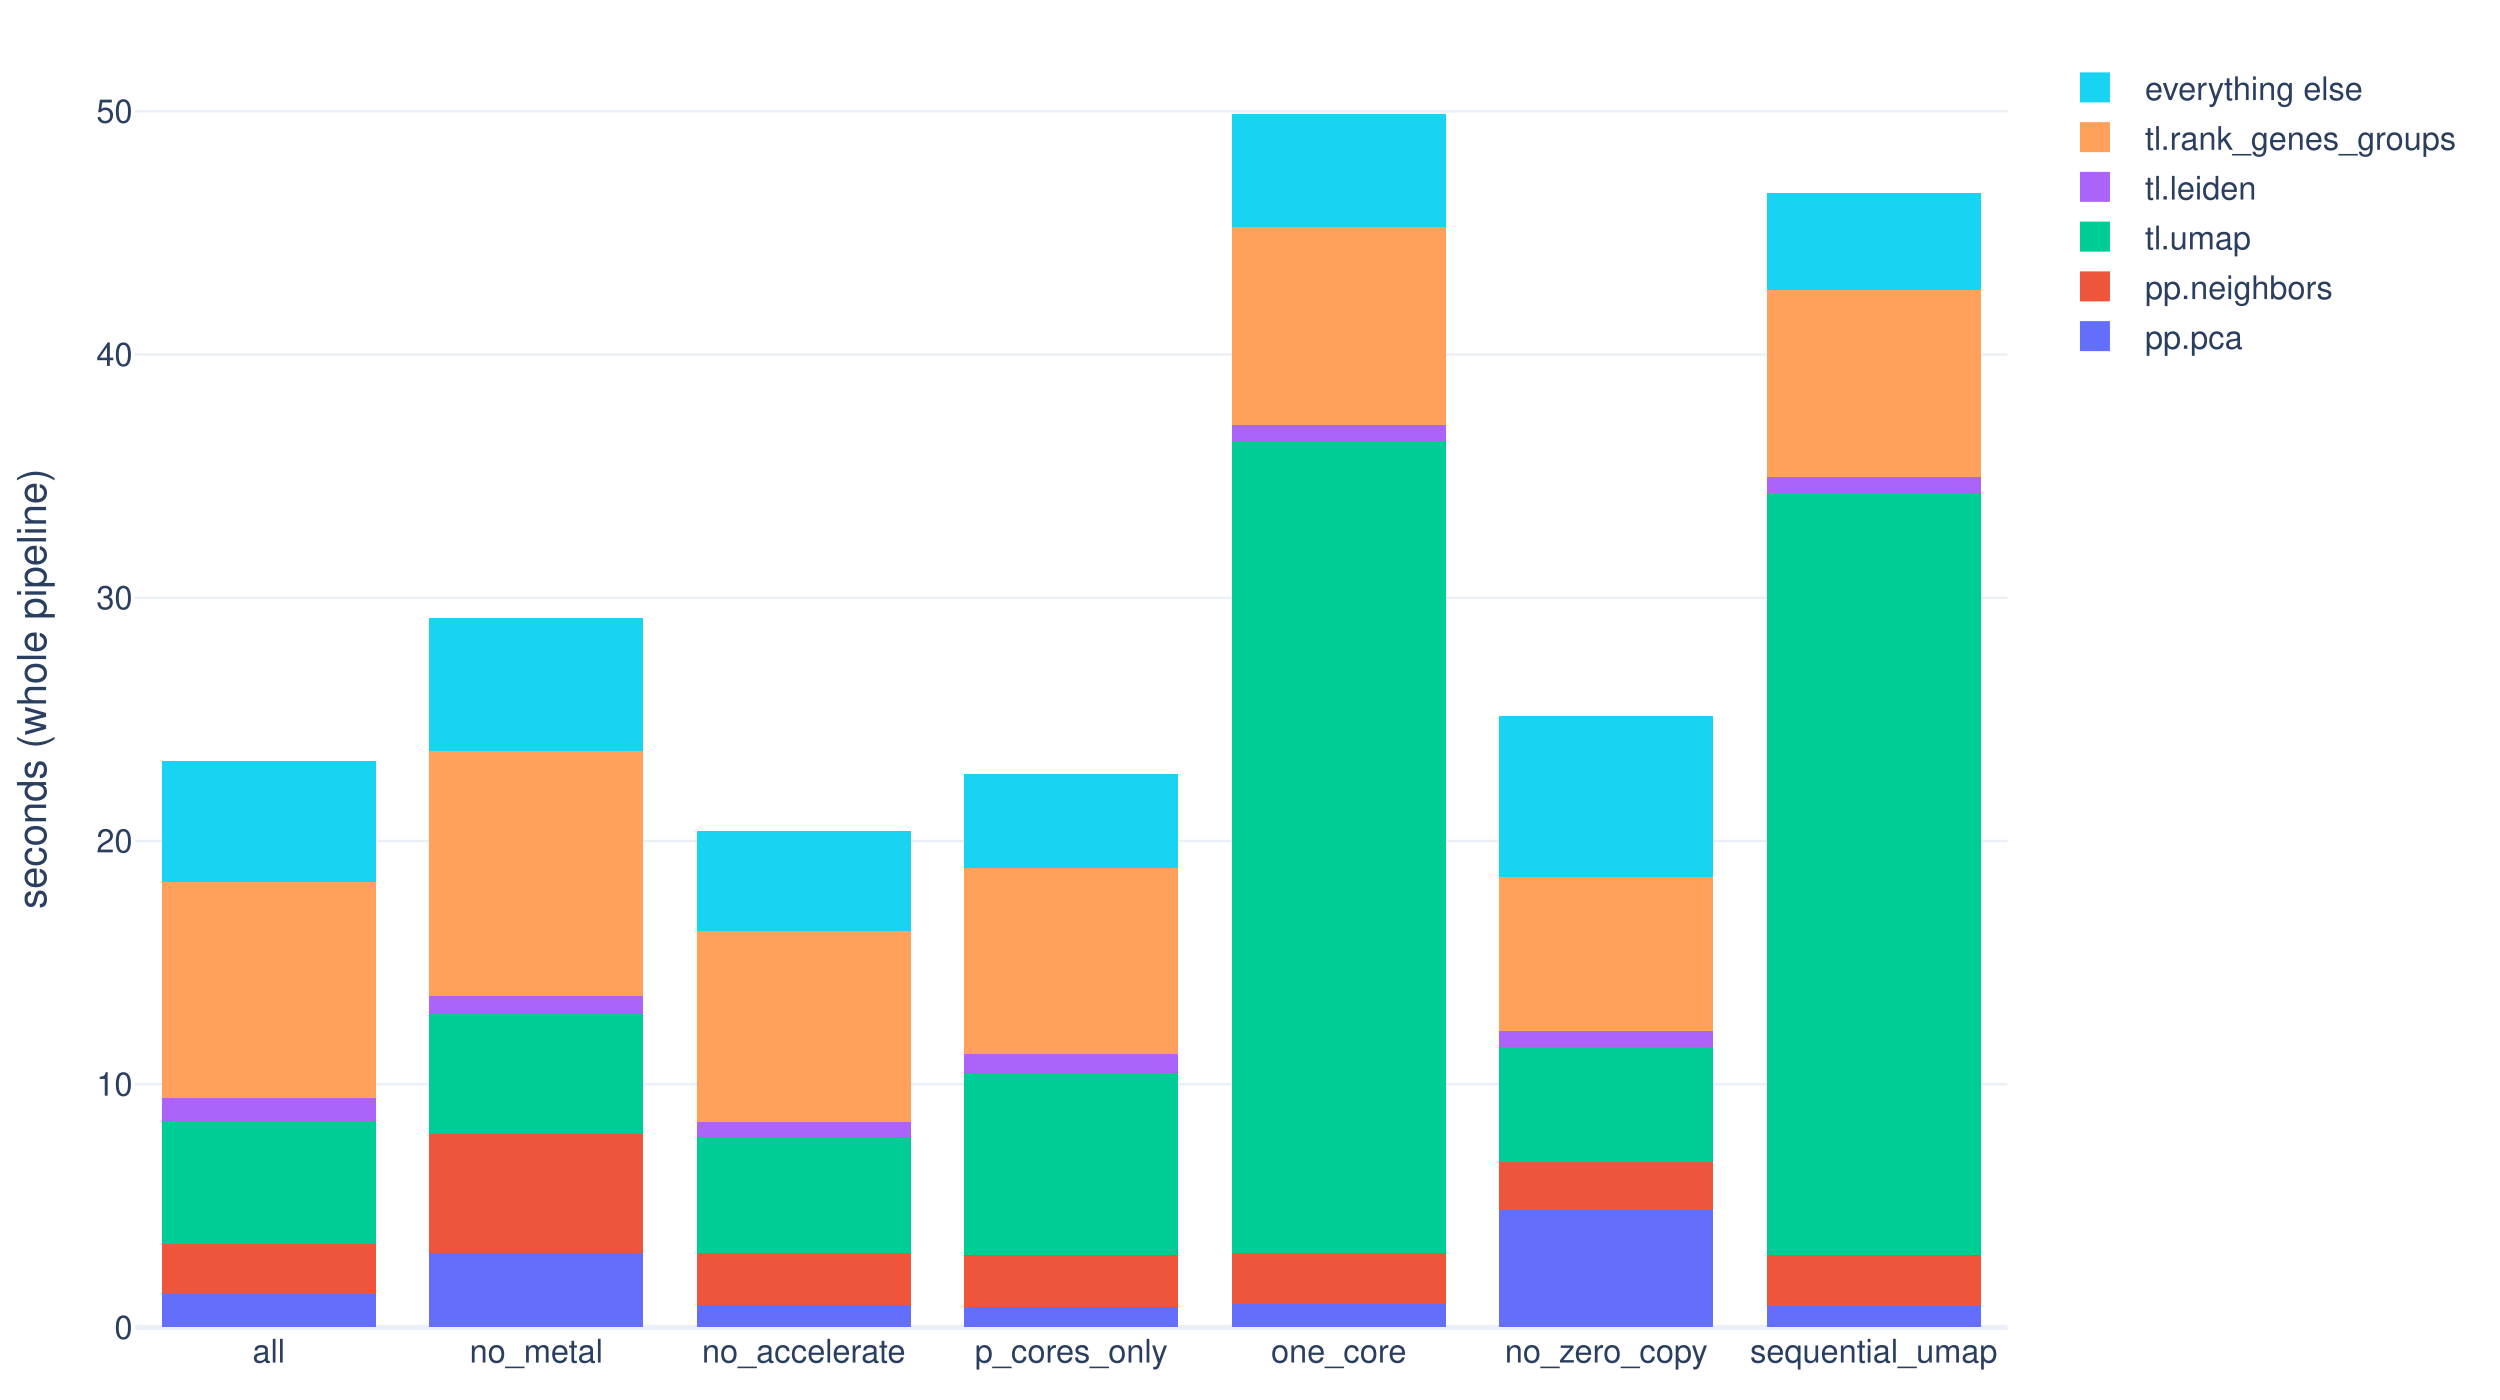
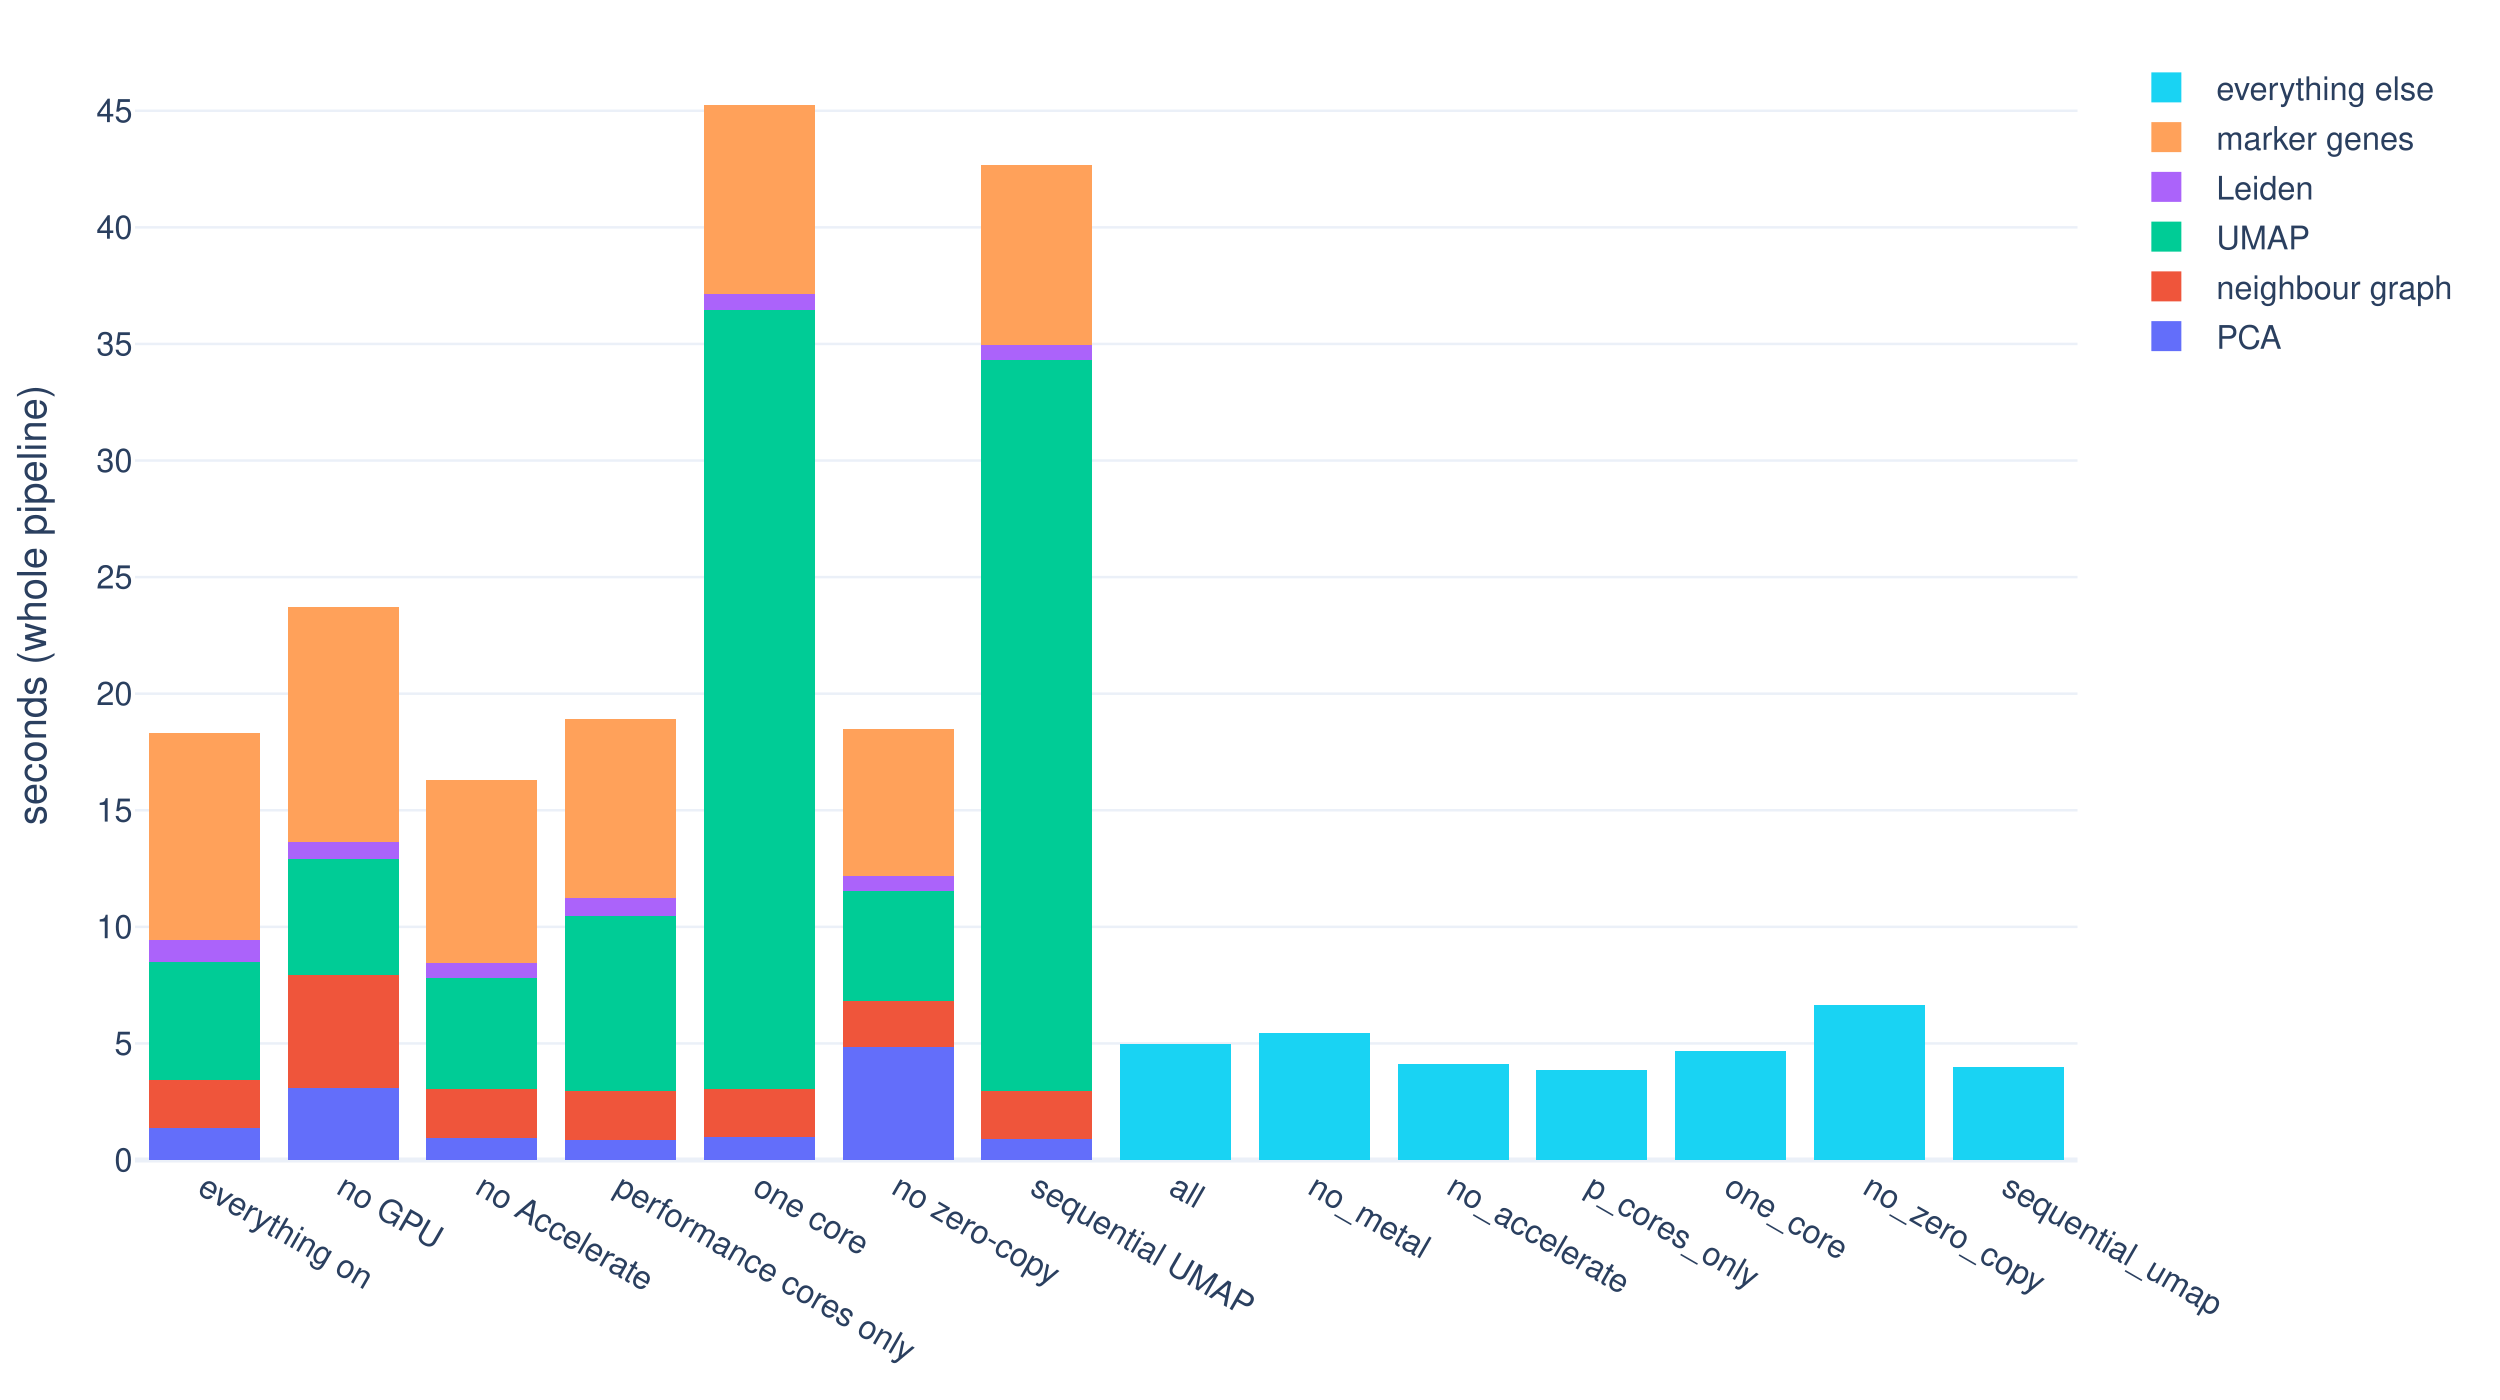
<svg xmlns="http://www.w3.org/2000/svg" class="main-svg" width="1000" height="560" style="" viewBox="0 0 1000 560">
  <rect x="0" y="0" width="1000" height="560" style="fill: rgb(255, 255, 255); fill-opacity: 1;" />
-   <defs id="defs-eb1b83">
+   <defs id="defs-af13e8">
    <g class="clips">
-       <clipPath id="clipeb1b83xyplot" class="plotclip">
-         <rect width="749" height="511" />
+       <clipPath id="clipaf13e8xyplot" class="plotclip">
+         <rect width="777" height="444" />
      </clipPath>
-       <clipPath class="axesclip" id="clipeb1b83x">
-         <rect x="54" y="0" width="749" height="560" />
+       <clipPath class="axesclip" id="clipaf13e8x">
+         <rect x="54" y="0" width="777" height="560" />
      </clipPath>
-       <clipPath class="axesclip" id="clipeb1b83y">
-         <rect x="0" y="20" width="1000" height="511" />
+       <clipPath class="axesclip" id="clipaf13e8y">
+         <rect x="0" y="20" width="1000" height="444" />
      </clipPath>
-       <clipPath class="axesclip" id="clipeb1b83xy">
-         <rect x="54" y="20" width="749" height="511" />
+       <clipPath class="axesclip" id="clipaf13e8xy">
+         <rect x="54" y="20" width="777" height="444" />
      </clipPath>
    </g>
    <g class="gradients" />
    <g class="patterns" />
  </defs>
  <g class="bglayer" />
  <g class="layer-below">
    <g class="imagelayer" />
    <g class="shapelayer" />
  </g>
  <g class="cartesianlayer">
    <g class="subplot xy">
      <g class="layer-subplot">
        <g class="shapelayer" />
        <g class="imagelayer" />
      </g>
      <g class="minor-gridlayer">
        <g class="x" />
        <g class="y" />
      </g>
      <g class="gridlayer">
        <g class="x" />
        <g class="y">
-           <path class="ygrid crisp" transform="translate(0,433.71)" d="M54,0h749" style="stroke: rgb(235, 240, 248); stroke-opacity: 1; stroke-width: 1px;" />
-           <path class="ygrid crisp" transform="translate(0,336.41)" d="M54,0h749" style="stroke: rgb(235, 240, 248); stroke-opacity: 1; stroke-width: 1px;" />
-           <path class="ygrid crisp" transform="translate(0,239.12)" d="M54,0h749" style="stroke: rgb(235, 240, 248); stroke-opacity: 1; stroke-width: 1px;" />
-           <path class="ygrid crisp" transform="translate(0,141.82)" d="M54,0h749" style="stroke: rgb(235, 240, 248); stroke-opacity: 1; stroke-width: 1px;" />
-           <path class="ygrid crisp" transform="translate(0,44.53)" d="M54,0h749" style="stroke: rgb(235, 240, 248); stroke-opacity: 1; stroke-width: 1px;" />
+           <path class="ygrid crisp" transform="translate(0,417.37)" d="M54,0h777" style="stroke: rgb(235, 240, 248); stroke-opacity: 1; stroke-width: 1px;" />
+           <path class="ygrid crisp" transform="translate(0,370.74)" d="M54,0h777" style="stroke: rgb(235, 240, 248); stroke-opacity: 1; stroke-width: 1px;" />
+           <path class="ygrid crisp" transform="translate(0,324.1)" d="M54,0h777" style="stroke: rgb(235, 240, 248); stroke-opacity: 1; stroke-width: 1px;" />
+           <path class="ygrid crisp" transform="translate(0,277.47)" d="M54,0h777" style="stroke: rgb(235, 240, 248); stroke-opacity: 1; stroke-width: 1px;" />
+           <path class="ygrid crisp" transform="translate(0,230.84)" d="M54,0h777" style="stroke: rgb(235, 240, 248); stroke-opacity: 1; stroke-width: 1px;" />
+           <path class="ygrid crisp" transform="translate(0,184.21)" d="M54,0h777" style="stroke: rgb(235, 240, 248); stroke-opacity: 1; stroke-width: 1px;" />
+           <path class="ygrid crisp" transform="translate(0,137.58)" d="M54,0h777" style="stroke: rgb(235, 240, 248); stroke-opacity: 1; stroke-width: 1px;" />
+           <path class="ygrid crisp" transform="translate(0,90.94)" d="M54,0h777" style="stroke: rgb(235, 240, 248); stroke-opacity: 1; stroke-width: 1px;" />
+           <path class="ygrid crisp" transform="translate(0,44.31)" d="M54,0h777" style="stroke: rgb(235, 240, 248); stroke-opacity: 1; stroke-width: 1px;" />
        </g>
      </g>
      <g class="zerolinelayer">
-         <path class="yzl zl crisp" transform="translate(0,531)" d="M54,0h749" style="stroke: rgb(235, 240, 248); stroke-opacity: 1; stroke-width: 2px;" />
+         <path class="yzl zl crisp" transform="translate(0,464)" d="M54,0h777" style="stroke: rgb(235, 240, 248); stroke-opacity: 1; stroke-width: 2px;" />
      </g>
      <g class="layer-between">
        <g class="shapelayer" />
        <g class="imagelayer" />
      </g>
      <path class="xlines-below" />
      <path class="ylines-below" />
      <g class="overlines-below" />
      <g class="xaxislayer-below" />
      <g class="yaxislayer-below" />
      <g class="overaxes-below" />
      <g class="overplot">
-         <g class="xy" transform="translate(54,20)" clip-path="url(#clipeb1b83xyplot)">
+         <g class="xy" transform="translate(54,20)" clip-path="url(#clipaf13e8xyplot)">
          <g class="barlayer mlayer">
            <g class="trace bars" shape-rendering="crispEdges" style="opacity: 1;">
              <g class="points">
                <g class="point">
-                   <path d="M10.7,511V497.69H96.3V511Z" style="vector-effect: none; opacity: 1; stroke-width: 0px; fill: rgb(99, 110, 250); fill-opacity: 1;" />
-                 </g>
-                 <g class="point">
-                   <path d="M117.7,511V481.07H203.3V511Z" style="vector-effect: none; opacity: 1; stroke-width: 0px; fill: rgb(99, 110, 250); fill-opacity: 1;" />
-                 </g>
-                 <g class="point">
-                   <path d="M224.7,511V502H310.3V511Z" style="vector-effect: none; opacity: 1; stroke-width: 0px; fill: rgb(99, 110, 250); fill-opacity: 1;" />
-                 </g>
-                 <g class="point">
-                   <path d="M331.7,511V502.69H417.3V511Z" style="vector-effect: none; opacity: 1; stroke-width: 0px; fill: rgb(99, 110, 250); fill-opacity: 1;" />
-                 </g>
-                 <g class="point">
-                   <path d="M438.7,511V501.41H524.3V511Z" style="vector-effect: none; opacity: 1; stroke-width: 0px; fill: rgb(99, 110, 250); fill-opacity: 1;" />
-                 </g>
-                 <g class="point">
-                   <path d="M545.7,511V463.96H631.3V511Z" style="vector-effect: none; opacity: 1; stroke-width: 0px; fill: rgb(99, 110, 250); fill-opacity: 1;" />
-                 </g>
-                 <g class="point">
-                   <path d="M652.7,511V502.3H738.3V511Z" style="vector-effect: none; opacity: 1; stroke-width: 0px; fill: rgb(99, 110, 250); fill-opacity: 1;" />
-                 </g>
-               </g>
-             </g>
-             <g class="trace bars" shape-rendering="crispEdges" style="opacity: 1;">
-               <g class="points">
-                 <g class="point">
-                   <path d="M10.7,497.69V477.45H96.3V497.69Z" style="vector-effect: none; opacity: 1; stroke-width: 0px; fill: rgb(239, 85, 59); fill-opacity: 1;" />
-                 </g>
-                 <g class="point">
-                   <path d="M117.7,481.07V433.67H203.3V481.07Z" style="vector-effect: none; opacity: 1; stroke-width: 0px; fill: rgb(239, 85, 59); fill-opacity: 1;" />
-                 </g>
-                 <g class="point">
-                   <path d="M224.7,502V481.31H310.3V502Z" style="vector-effect: none; opacity: 1; stroke-width: 0px; fill: rgb(239, 85, 59); fill-opacity: 1;" />
-                 </g>
-                 <g class="point">
-                   <path d="M331.7,502.69V482.08H417.3V502.69Z" style="vector-effect: none; opacity: 1; stroke-width: 0px; fill: rgb(239, 85, 59); fill-opacity: 1;" />
-                 </g>
-                 <g class="point">
-                   <path d="M438.7,501.41V481.27H524.3V501.41Z" style="vector-effect: none; opacity: 1; stroke-width: 0px; fill: rgb(239, 85, 59); fill-opacity: 1;" />
-                 </g>
-                 <g class="point">
-                   <path d="M545.7,463.96V444.62H631.3V463.96Z" style="vector-effect: none; opacity: 1; stroke-width: 0px; fill: rgb(239, 85, 59); fill-opacity: 1;" />
-                 </g>
-                 <g class="point">
-                   <path d="M652.7,502.3V482.03H738.3V502.3Z" style="vector-effect: none; opacity: 1; stroke-width: 0px; fill: rgb(239, 85, 59); fill-opacity: 1;" />
-                 </g>
-               </g>
-             </g>
-             <g class="trace bars" shape-rendering="crispEdges" style="opacity: 1;">
-               <g class="points">
-                 <g class="point">
-                   <path d="M10.7,477.45V428.41H96.3V477.45Z" style="vector-effect: none; opacity: 1; stroke-width: 0px; fill: rgb(0, 204, 150); fill-opacity: 1;" />
-                 </g>
-                 <g class="point">
-                   <path d="M117.7,433.67V385.55H203.3V433.67Z" style="vector-effect: none; opacity: 1; stroke-width: 0px; fill: rgb(0, 204, 150); fill-opacity: 1;" />
-                 </g>
-                 <g class="point">
-                   <path d="M224.7,481.31V434.99H310.3V481.31Z" style="vector-effect: none; opacity: 1; stroke-width: 0px; fill: rgb(0, 204, 150); fill-opacity: 1;" />
-                 </g>
-                 <g class="point">
-                   <path d="M331.7,482.08V409.19H417.3V482.08Z" style="vector-effect: none; opacity: 1; stroke-width: 0px; fill: rgb(0, 204, 150); fill-opacity: 1;" />
-                 </g>
-                 <g class="point">
-                   <path d="M438.7,481.27V156.52H524.3V481.27Z" style="vector-effect: none; opacity: 1; stroke-width: 0px; fill: rgb(0, 204, 150); fill-opacity: 1;" />
-                 </g>
-                 <g class="point">
-                   <path d="M545.7,444.62V398.63H631.3V444.62Z" style="vector-effect: none; opacity: 1; stroke-width: 0px; fill: rgb(0, 204, 150); fill-opacity: 1;" />
-                 </g>
-                 <g class="point">
-                   <path d="M652.7,482.03V177.23H738.3V482.03Z" style="vector-effect: none; opacity: 1; stroke-width: 0px; fill: rgb(0, 204, 150); fill-opacity: 1;" />
-                 </g>
-               </g>
-             </g>
-             <g class="trace bars" shape-rendering="crispEdges" style="opacity: 1;">
-               <g class="points">
-                 <g class="point">
-                   <path d="M10.7,428.41V419.29H96.3V428.41Z" style="vector-effect: none; opacity: 1; stroke-width: 0px; fill: rgb(171, 99, 250); fill-opacity: 1;" />
-                 </g>
-                 <g class="point">
-                   <path d="M117.7,385.55V378.47H203.3V385.55Z" style="vector-effect: none; opacity: 1; stroke-width: 0px; fill: rgb(171, 99, 250); fill-opacity: 1;" />
-                 </g>
-                 <g class="point">
-                   <path d="M224.7,434.99V428.85H310.3V434.99Z" style="vector-effect: none; opacity: 1; stroke-width: 0px; fill: rgb(171, 99, 250); fill-opacity: 1;" />
-                 </g>
-                 <g class="point">
-                   <path d="M331.7,409.19V401.72H417.3V409.19Z" style="vector-effect: none; opacity: 1; stroke-width: 0px; fill: rgb(171, 99, 250); fill-opacity: 1;" />
-                 </g>
-                 <g class="point">
-                   <path d="M438.7,156.52V149.82H524.3V156.52Z" style="vector-effect: none; opacity: 1; stroke-width: 0px; fill: rgb(171, 99, 250); fill-opacity: 1;" />
-                 </g>
-                 <g class="point">
-                   <path d="M545.7,398.63V392.47H631.3V398.63Z" style="vector-effect: none; opacity: 1; stroke-width: 0px; fill: rgb(171, 99, 250); fill-opacity: 1;" />
-                 </g>
-                 <g class="point">
-                   <path d="M652.7,177.23V170.88H738.3V177.23Z" style="vector-effect: none; opacity: 1; stroke-width: 0px; fill: rgb(171, 99, 250); fill-opacity: 1;" />
-                 </g>
-               </g>
-             </g>
-             <g class="trace bars" shape-rendering="crispEdges" style="opacity: 1;">
-               <g class="points">
-                 <g class="point">
-                   <path d="M10.7,419.29V332.89H96.3V419.29Z" style="vector-effect: none; opacity: 1; stroke-width: 0px; fill: rgb(255, 161, 90); fill-opacity: 1;" />
-                 </g>
-                 <g class="point">
-                   <path d="M117.7,378.47V280.28H203.3V378.47Z" style="vector-effect: none; opacity: 1; stroke-width: 0px; fill: rgb(255, 161, 90); fill-opacity: 1;" />
-                 </g>
-                 <g class="point">
-                   <path d="M224.7,428.85V352.53H310.3V428.85Z" style="vector-effect: none; opacity: 1; stroke-width: 0px; fill: rgb(255, 161, 90); fill-opacity: 1;" />
-                 </g>
-                 <g class="point">
-                   <path d="M331.7,401.72V327.16H417.3V401.72Z" style="vector-effect: none; opacity: 1; stroke-width: 0px; fill: rgb(255, 161, 90); fill-opacity: 1;" />
-                 </g>
-                 <g class="point">
-                   <path d="M438.7,149.82V70.97H524.3V149.82Z" style="vector-effect: none; opacity: 1; stroke-width: 0px; fill: rgb(255, 161, 90); fill-opacity: 1;" />
-                 </g>
-                 <g class="point">
-                   <path d="M545.7,392.47V330.99H631.3V392.47Z" style="vector-effect: none; opacity: 1; stroke-width: 0px; fill: rgb(255, 161, 90); fill-opacity: 1;" />
-                 </g>
-                 <g class="point">
-                   <path d="M652.7,170.88V95.86H738.3V170.88Z" style="vector-effect: none; opacity: 1; stroke-width: 0px; fill: rgb(255, 161, 90); fill-opacity: 1;" />
-                 </g>
-               </g>
-             </g>
-             <g class="trace bars" shape-rendering="crispEdges" style="opacity: 1;">
-               <g class="points">
-                 <g class="point">
-                   <path d="M10.7,332.89V284.6H96.3V332.89Z" style="vector-effect: none; opacity: 1; stroke-width: 0px; fill: rgb(25, 211, 243); fill-opacity: 1;" />
-                 </g>
-                 <g class="point">
-                   <path d="M117.7,280.28V227.22H203.3V280.28Z" style="vector-effect: none; opacity: 1; stroke-width: 0px; fill: rgb(25, 211, 243); fill-opacity: 1;" />
-                 </g>
-                 <g class="point">
-                   <path d="M224.7,352.53V312.37H310.3V352.53Z" style="vector-effect: none; opacity: 1; stroke-width: 0px; fill: rgb(25, 211, 243); fill-opacity: 1;" />
-                 </g>
-                 <g class="point">
-                   <path d="M331.7,327.16V289.62H417.3V327.16Z" style="vector-effect: none; opacity: 1; stroke-width: 0px; fill: rgb(25, 211, 243); fill-opacity: 1;" />
-                 </g>
-                 <g class="point">
-                   <path d="M438.7,70.97V25.55H524.3V70.97Z" style="vector-effect: none; opacity: 1; stroke-width: 0px; fill: rgb(25, 211, 243); fill-opacity: 1;" />
-                 </g>
-                 <g class="point">
-                   <path d="M545.7,330.99V266.47H631.3V330.99Z" style="vector-effect: none; opacity: 1; stroke-width: 0px; fill: rgb(25, 211, 243); fill-opacity: 1;" />
-                 </g>
-                 <g class="point">
-                   <path d="M652.7,95.86V57.22H738.3V95.86Z" style="vector-effect: none; opacity: 1; stroke-width: 0px; fill: rgb(25, 211, 243); fill-opacity: 1;" />
+                   <path d="M5.55,444V431.24H49.95V444Z" style="vector-effect: none; opacity: 1; stroke-width: 0px; fill: rgb(99, 110, 250); fill-opacity: 1;" />
+                 </g>
+                 <g class="point">
+                   <path d="M61.05,444V415.31H105.45V444Z" style="vector-effect: none; opacity: 1; stroke-width: 0px; fill: rgb(99, 110, 250); fill-opacity: 1;" />
+                 </g>
+                 <g class="point">
+                   <path d="M116.55,444V435.38H160.95V444Z" style="vector-effect: none; opacity: 1; stroke-width: 0px; fill: rgb(99, 110, 250); fill-opacity: 1;" />
+                 </g>
+                 <g class="point">
+                   <path d="M172.05,444V436.03H216.45V444Z" style="vector-effect: none; opacity: 1; stroke-width: 0px; fill: rgb(99, 110, 250); fill-opacity: 1;" />
+                 </g>
+                 <g class="point">
+                   <path d="M227.55,444V434.81H271.95V444Z" style="vector-effect: none; opacity: 1; stroke-width: 0px; fill: rgb(99, 110, 250); fill-opacity: 1;" />
+                 </g>
+                 <g class="point">
+                   <path d="M283.05,444V398.91H327.45V444Z" style="vector-effect: none; opacity: 1; stroke-width: 0px; fill: rgb(99, 110, 250); fill-opacity: 1;" />
+                 </g>
+                 <g class="point">
+                   <path d="M338.55,444V435.66H382.95V444Z" style="vector-effect: none; opacity: 1; stroke-width: 0px; fill: rgb(99, 110, 250); fill-opacity: 1;" />
+                 </g>
+               </g>
+             </g>
+             <g class="trace bars" shape-rendering="crispEdges" style="opacity: 1;">
+               <g class="points">
+                 <g class="point">
+                   <path d="M5.55,431.24V411.84H49.95V431.24Z" style="vector-effect: none; opacity: 1; stroke-width: 0px; fill: rgb(239, 85, 59); fill-opacity: 1;" />
+                 </g>
+                 <g class="point">
+                   <path d="M61.05,415.31V369.88H105.45V415.31Z" style="vector-effect: none; opacity: 1; stroke-width: 0px; fill: rgb(239, 85, 59); fill-opacity: 1;" />
+                 </g>
+                 <g class="point">
+                   <path d="M116.55,435.38V415.54H160.95V435.38Z" style="vector-effect: none; opacity: 1; stroke-width: 0px; fill: rgb(239, 85, 59); fill-opacity: 1;" />
+                 </g>
+                 <g class="point">
+                   <path d="M172.05,436.03V416.28H216.45V436.03Z" style="vector-effect: none; opacity: 1; stroke-width: 0px; fill: rgb(239, 85, 59); fill-opacity: 1;" />
+                 </g>
+                 <g class="point">
+                   <path d="M227.55,434.81V415.5H271.95V434.81Z" style="vector-effect: none; opacity: 1; stroke-width: 0px; fill: rgb(239, 85, 59); fill-opacity: 1;" />
+                 </g>
+                 <g class="point">
+                   <path d="M283.05,398.91V380.37H327.45V398.91Z" style="vector-effect: none; opacity: 1; stroke-width: 0px; fill: rgb(239, 85, 59); fill-opacity: 1;" />
+                 </g>
+                 <g class="point">
+                   <path d="M338.55,435.66V416.23H382.95V435.66Z" style="vector-effect: none; opacity: 1; stroke-width: 0px; fill: rgb(239, 85, 59); fill-opacity: 1;" />
+                 </g>
+               </g>
+             </g>
+             <g class="trace bars" shape-rendering="crispEdges" style="opacity: 1;">
+               <g class="points">
+                 <g class="point">
+                   <path d="M5.55,411.84V364.84H49.95V411.84Z" style="vector-effect: none; opacity: 1; stroke-width: 0px; fill: rgb(0, 204, 150); fill-opacity: 1;" />
+                 </g>
+                 <g class="point">
+                   <path d="M61.05,369.88V323.75H105.45V369.88Z" style="vector-effect: none; opacity: 1; stroke-width: 0px; fill: rgb(0, 204, 150); fill-opacity: 1;" />
+                 </g>
+                 <g class="point">
+                   <path d="M116.55,415.54V371.13H160.95V415.54Z" style="vector-effect: none; opacity: 1; stroke-width: 0px; fill: rgb(0, 204, 150); fill-opacity: 1;" />
+                 </g>
+                 <g class="point">
+                   <path d="M172.05,416.28V346.4H216.45V416.28Z" style="vector-effect: none; opacity: 1; stroke-width: 0px; fill: rgb(0, 204, 150); fill-opacity: 1;" />
+                 </g>
+                 <g class="point">
+                   <path d="M227.55,415.5V104.2H271.95V415.5Z" style="vector-effect: none; opacity: 1; stroke-width: 0px; fill: rgb(0, 204, 150); fill-opacity: 1;" />
+                 </g>
+                 <g class="point">
+                   <path d="M283.05,380.37V336.28H327.45V380.37Z" style="vector-effect: none; opacity: 1; stroke-width: 0px; fill: rgb(0, 204, 150); fill-opacity: 1;" />
+                 </g>
+                 <g class="point">
+                   <path d="M338.55,416.23V124.06H382.95V416.23Z" style="vector-effect: none; opacity: 1; stroke-width: 0px; fill: rgb(0, 204, 150); fill-opacity: 1;" />
+                 </g>
+               </g>
+             </g>
+             <g class="trace bars" shape-rendering="crispEdges" style="opacity: 1;">
+               <g class="points">
+                 <g class="point">
+                   <path d="M5.55,364.84V356.09H49.95V364.84Z" style="vector-effect: none; opacity: 1; stroke-width: 0px; fill: rgb(171, 99, 250); fill-opacity: 1;" />
+                 </g>
+                 <g class="point">
+                   <path d="M61.05,323.75V316.96H105.45V323.75Z" style="vector-effect: none; opacity: 1; stroke-width: 0px; fill: rgb(171, 99, 250); fill-opacity: 1;" />
+                 </g>
+                 <g class="point">
+                   <path d="M116.55,371.13V365.26H160.95V371.13Z" style="vector-effect: none; opacity: 1; stroke-width: 0px; fill: rgb(171, 99, 250); fill-opacity: 1;" />
+                 </g>
+                 <g class="point">
+                   <path d="M172.05,346.4V339.25H216.45V346.4Z" style="vector-effect: none; opacity: 1; stroke-width: 0px; fill: rgb(171, 99, 250); fill-opacity: 1;" />
+                 </g>
+                 <g class="point">
+                   <path d="M227.55,104.2V97.78H271.95V104.2Z" style="vector-effect: none; opacity: 1; stroke-width: 0px; fill: rgb(171, 99, 250); fill-opacity: 1;" />
+                 </g>
+                 <g class="point">
+                   <path d="M283.05,336.28V330.38H327.45V336.28Z" style="vector-effect: none; opacity: 1; stroke-width: 0px; fill: rgb(171, 99, 250); fill-opacity: 1;" />
+                 </g>
+                 <g class="point">
+                   <path d="M338.55,124.06V117.97H382.95V124.06Z" style="vector-effect: none; opacity: 1; stroke-width: 0px; fill: rgb(171, 99, 250); fill-opacity: 1;" />
+                 </g>
+               </g>
+             </g>
+             <g class="trace bars" shape-rendering="crispEdges" style="opacity: 1;">
+               <g class="points">
+                 <g class="point">
+                   <path d="M5.55,356.09V273.27H49.95V356.09Z" style="vector-effect: none; opacity: 1; stroke-width: 0px; fill: rgb(255, 161, 90); fill-opacity: 1;" />
+                 </g>
+                 <g class="point">
+                   <path d="M61.05,316.96V222.83H105.45V316.96Z" style="vector-effect: none; opacity: 1; stroke-width: 0px; fill: rgb(255, 161, 90); fill-opacity: 1;" />
+                 </g>
+                 <g class="point">
+                   <path d="M116.55,365.26V292.1H160.95V365.26Z" style="vector-effect: none; opacity: 1; stroke-width: 0px; fill: rgb(255, 161, 90); fill-opacity: 1;" />
+                 </g>
+                 <g class="point">
+                   <path d="M172.05,339.25V267.77H216.45V339.25Z" style="vector-effect: none; opacity: 1; stroke-width: 0px; fill: rgb(255, 161, 90); fill-opacity: 1;" />
+                 </g>
+                 <g class="point">
+                   <path d="M227.55,97.78V22.2H271.95V97.78Z" style="vector-effect: none; opacity: 1; stroke-width: 0px; fill: rgb(255, 161, 90); fill-opacity: 1;" />
+                 </g>
+                 <g class="point">
+                   <path d="M283.05,330.38V271.45H327.45V330.38Z" style="vector-effect: none; opacity: 1; stroke-width: 0px; fill: rgb(255, 161, 90); fill-opacity: 1;" />
+                 </g>
+                 <g class="point">
+                   <path d="M338.55,117.97V46.06H382.95V117.97Z" style="vector-effect: none; opacity: 1; stroke-width: 0px; fill: rgb(255, 161, 90); fill-opacity: 1;" />
+                 </g>
+               </g>
+             </g>
+             <g class="trace bars" shape-rendering="crispEdges" style="opacity: 1;">
+               <g class="points">
+                 <g class="point">
+                   <path d="M394.05,444V397.7H438.45V444Z" style="vector-effect: none; opacity: 1; stroke-width: 0px; fill: rgb(25, 211, 243); fill-opacity: 1;" />
+                 </g>
+                 <g class="point">
+                   <path d="M449.55,444V393.14H493.95V444Z" style="vector-effect: none; opacity: 1; stroke-width: 0px; fill: rgb(25, 211, 243); fill-opacity: 1;" />
+                 </g>
+                 <g class="point">
+                   <path d="M505.05,444V405.5H549.45V444Z" style="vector-effect: none; opacity: 1; stroke-width: 0px; fill: rgb(25, 211, 243); fill-opacity: 1;" />
+                 </g>
+                 <g class="point">
+                   <path d="M560.55,444V408.01H604.95V444Z" style="vector-effect: none; opacity: 1; stroke-width: 0px; fill: rgb(25, 211, 243); fill-opacity: 1;" />
+                 </g>
+                 <g class="point">
+                   <path d="M616.05,444V400.46H660.45V444Z" style="vector-effect: none; opacity: 1; stroke-width: 0px; fill: rgb(25, 211, 243); fill-opacity: 1;" />
+                 </g>
+                 <g class="point">
+                   <path d="M671.55,444V382.15H715.95V444Z" style="vector-effect: none; opacity: 1; stroke-width: 0px; fill: rgb(25, 211, 243); fill-opacity: 1;" />
+                 </g>
+                 <g class="point">
+                   <path d="M727.05,444V406.96H771.45V444Z" style="vector-effect: none; opacity: 1; stroke-width: 0px; fill: rgb(25, 211, 243); fill-opacity: 1;" />
                </g>
              </g>
            </g>
          </g>
        </g>
      </g>
      <g class="zerolinelayer-above" />
      <path class="xlines-above crisp" d="M0,0" style="fill: none;" />
      <path class="ylines-above crisp" d="M0,0" style="fill: none;" />
      <g class="overlines-above" />
      <g class="xaxislayer-above">
        <g class="xtick">
-           <text text-anchor="middle" x="0" y="545" transform="translate(107.5,0)" style="font-family: 'Helvetica Neue', Helvetica, Arial, sans-serif; font-size: 13px; fill: rgb(42, 63, 95); fill-opacity: 1; white-space: pre;">all</text>
-         </g>
-         <g class="xtick">
-           <text text-anchor="middle" x="0" y="545" transform="translate(214.5,0)" style="font-family: 'Helvetica Neue', Helvetica, Arial, sans-serif; font-size: 13px; fill: rgb(42, 63, 95); fill-opacity: 1; white-space: pre;">no_metal</text>
-         </g>
-         <g class="xtick">
-           <text text-anchor="middle" x="0" y="545" transform="translate(321.5,0)" style="font-family: 'Helvetica Neue', Helvetica, Arial, sans-serif; font-size: 13px; fill: rgb(42, 63, 95); fill-opacity: 1; white-space: pre;">no_accelerate</text>
-         </g>
-         <g class="xtick">
-           <text text-anchor="middle" x="0" y="545" transform="translate(428.5,0)" style="font-family: 'Helvetica Neue', Helvetica, Arial, sans-serif; font-size: 13px; fill: rgb(42, 63, 95); fill-opacity: 1; white-space: pre;">p_cores_only</text>
-         </g>
-         <g class="xtick">
-           <text text-anchor="middle" x="0" y="545" transform="translate(535.5,0)" style="font-family: 'Helvetica Neue', Helvetica, Arial, sans-serif; font-size: 13px; fill: rgb(42, 63, 95); fill-opacity: 1; white-space: pre;">one_core</text>
-         </g>
-         <g class="xtick">
-           <text text-anchor="middle" x="0" y="545" transform="translate(642.5,0)" style="font-family: 'Helvetica Neue', Helvetica, Arial, sans-serif; font-size: 13px; fill: rgb(42, 63, 95); fill-opacity: 1; white-space: pre;">no_zero_copy</text>
-         </g>
-         <g class="xtick">
-           <text text-anchor="middle" x="0" y="545" transform="translate(749.5,0)" style="font-family: 'Helvetica Neue', Helvetica, Arial, sans-serif; font-size: 13px; fill: rgb(42, 63, 95); fill-opacity: 1; white-space: pre;">sequential_umap</text>
+           <text text-anchor="start" x="0" y="478" transform="translate(81.75,0) rotate(30,0,471.5)" style="font-family: 'Helvetica Neue', Helvetica, Arial, sans-serif; font-size: 13px; fill: rgb(42, 63, 95); fill-opacity: 1; white-space: pre;">everything on</text>
+         </g>
+         <g class="xtick">
+           <text text-anchor="start" x="0" y="478" transform="translate(137.25,0) rotate(30,0,471.5)" style="font-family: 'Helvetica Neue', Helvetica, Arial, sans-serif; font-size: 13px; fill: rgb(42, 63, 95); fill-opacity: 1; white-space: pre;">no GPU</text>
+         </g>
+         <g class="xtick">
+           <text text-anchor="start" x="0" y="478" transform="translate(192.75,0) rotate(30,0,471.5)" style="font-family: 'Helvetica Neue', Helvetica, Arial, sans-serif; font-size: 13px; fill: rgb(42, 63, 95); fill-opacity: 1; white-space: pre;">no Accelerate</text>
+         </g>
+         <g class="xtick">
+           <text text-anchor="start" x="0" y="478" transform="translate(248.25,0) rotate(30,0,471.5)" style="font-family: 'Helvetica Neue', Helvetica, Arial, sans-serif; font-size: 13px; fill: rgb(42, 63, 95); fill-opacity: 1; white-space: pre;">performance cores only</text>
+         </g>
+         <g class="xtick">
+           <text text-anchor="start" x="0" y="478" transform="translate(303.75,0) rotate(30,0,471.5)" style="font-family: 'Helvetica Neue', Helvetica, Arial, sans-serif; font-size: 13px; fill: rgb(42, 63, 95); fill-opacity: 1; white-space: pre;">one core</text>
+         </g>
+         <g class="xtick">
+           <text text-anchor="start" x="0" y="478" transform="translate(359.25,0) rotate(30,0,471.5)" style="font-family: 'Helvetica Neue', Helvetica, Arial, sans-serif; font-size: 13px; fill: rgb(42, 63, 95); fill-opacity: 1; white-space: pre;">no zero-copy</text>
+         </g>
+         <g class="xtick">
+           <text text-anchor="start" x="0" y="478" transform="translate(414.75,0) rotate(30,0,471.5)" style="font-family: 'Helvetica Neue', Helvetica, Arial, sans-serif; font-size: 13px; fill: rgb(42, 63, 95); fill-opacity: 1; white-space: pre;">sequential UMAP</text>
+         </g>
+         <g class="xtick">
+           <text text-anchor="start" x="0" y="478" transform="translate(470.25,0) rotate(30,0,471.5)" style="font-family: 'Helvetica Neue', Helvetica, Arial, sans-serif; font-size: 13px; fill: rgb(42, 63, 95); fill-opacity: 1; white-space: pre;">all</text>
+         </g>
+         <g class="xtick">
+           <text text-anchor="start" x="0" y="478" transform="translate(525.75,0) rotate(30,0,471.5)" style="font-family: 'Helvetica Neue', Helvetica, Arial, sans-serif; font-size: 13px; fill: rgb(42, 63, 95); fill-opacity: 1; white-space: pre;">no_metal</text>
+         </g>
+         <g class="xtick">
+           <text text-anchor="start" x="0" y="478" transform="translate(581.25,0) rotate(30,0,471.5)" style="font-family: 'Helvetica Neue', Helvetica, Arial, sans-serif; font-size: 13px; fill: rgb(42, 63, 95); fill-opacity: 1; white-space: pre;">no_accelerate</text>
+         </g>
+         <g class="xtick">
+           <text text-anchor="start" x="0" y="478" transform="translate(636.75,0) rotate(30,0,471.5)" style="font-family: 'Helvetica Neue', Helvetica, Arial, sans-serif; font-size: 13px; fill: rgb(42, 63, 95); fill-opacity: 1; white-space: pre;">p_cores_only</text>
+         </g>
+         <g class="xtick">
+           <text text-anchor="start" x="0" y="478" transform="translate(692.25,0) rotate(30,0,471.5)" style="font-family: 'Helvetica Neue', Helvetica, Arial, sans-serif; font-size: 13px; fill: rgb(42, 63, 95); fill-opacity: 1; white-space: pre;">one_core</text>
+         </g>
+         <g class="xtick">
+           <text text-anchor="start" x="0" y="478" transform="translate(747.75,0) rotate(30,0,471.5)" style="font-family: 'Helvetica Neue', Helvetica, Arial, sans-serif; font-size: 13px; fill: rgb(42, 63, 95); fill-opacity: 1; white-space: pre;">no_zero_copy</text>
+         </g>
+         <g class="xtick">
+           <text text-anchor="start" x="0" y="478" transform="translate(803.25,0) rotate(30,0,471.5)" style="font-family: 'Helvetica Neue', Helvetica, Arial, sans-serif; font-size: 13px; fill: rgb(42, 63, 95); fill-opacity: 1; white-space: pre;">sequential_umap</text>
        </g>
      </g>
      <g class="yaxislayer-above">
        <g class="ytick">
-           <text text-anchor="end" x="53" y="4.55" transform="translate(0,531)" style="font-family: 'Helvetica Neue', Helvetica, Arial, sans-serif; font-size: 13px; fill: rgb(42, 63, 95); fill-opacity: 1; white-space: pre;">0</text>
-         </g>
-         <g class="ytick">
-           <text text-anchor="end" x="53" y="4.55" style="font-family: 'Helvetica Neue', Helvetica, Arial, sans-serif; font-size: 13px; fill: rgb(42, 63, 95); fill-opacity: 1; white-space: pre;" transform="translate(0,433.71)">10</text>
-         </g>
-         <g class="ytick">
-           <text text-anchor="end" x="53" y="4.55" style="font-family: 'Helvetica Neue', Helvetica, Arial, sans-serif; font-size: 13px; fill: rgb(42, 63, 95); fill-opacity: 1; white-space: pre;" transform="translate(0,336.41)">20</text>
-         </g>
-         <g class="ytick">
-           <text text-anchor="end" x="53" y="4.55" style="font-family: 'Helvetica Neue', Helvetica, Arial, sans-serif; font-size: 13px; fill: rgb(42, 63, 95); fill-opacity: 1; white-space: pre;" transform="translate(0,239.12)">30</text>
-         </g>
-         <g class="ytick">
-           <text text-anchor="end" x="53" y="4.55" style="font-family: 'Helvetica Neue', Helvetica, Arial, sans-serif; font-size: 13px; fill: rgb(42, 63, 95); fill-opacity: 1; white-space: pre;" transform="translate(0,141.82)">40</text>
-         </g>
-         <g class="ytick">
-           <text text-anchor="end" x="53" y="4.55" style="font-family: 'Helvetica Neue', Helvetica, Arial, sans-serif; font-size: 13px; fill: rgb(42, 63, 95); fill-opacity: 1; white-space: pre;" transform="translate(0,44.53)">50</text>
+           <text text-anchor="end" x="53" y="4.55" transform="translate(0,464)" style="font-family: 'Helvetica Neue', Helvetica, Arial, sans-serif; font-size: 13px; fill: rgb(42, 63, 95); fill-opacity: 1; white-space: pre;">0</text>
+         </g>
+         <g class="ytick">
+           <text text-anchor="end" x="53" y="4.55" style="font-family: 'Helvetica Neue', Helvetica, Arial, sans-serif; font-size: 13px; fill: rgb(42, 63, 95); fill-opacity: 1; white-space: pre;" transform="translate(0,417.37)">5</text>
+         </g>
+         <g class="ytick">
+           <text text-anchor="end" x="53" y="4.55" style="font-family: 'Helvetica Neue', Helvetica, Arial, sans-serif; font-size: 13px; fill: rgb(42, 63, 95); fill-opacity: 1; white-space: pre;" transform="translate(0,370.74)">10</text>
+         </g>
+         <g class="ytick">
+           <text text-anchor="end" x="53" y="4.55" style="font-family: 'Helvetica Neue', Helvetica, Arial, sans-serif; font-size: 13px; fill: rgb(42, 63, 95); fill-opacity: 1; white-space: pre;" transform="translate(0,324.1)">15</text>
+         </g>
+         <g class="ytick">
+           <text text-anchor="end" x="53" y="4.55" style="font-family: 'Helvetica Neue', Helvetica, Arial, sans-serif; font-size: 13px; fill: rgb(42, 63, 95); fill-opacity: 1; white-space: pre;" transform="translate(0,277.47)">20</text>
+         </g>
+         <g class="ytick">
+           <text text-anchor="end" x="53" y="4.55" style="font-family: 'Helvetica Neue', Helvetica, Arial, sans-serif; font-size: 13px; fill: rgb(42, 63, 95); fill-opacity: 1; white-space: pre;" transform="translate(0,230.84)">25</text>
+         </g>
+         <g class="ytick">
+           <text text-anchor="end" x="53" y="4.55" style="font-family: 'Helvetica Neue', Helvetica, Arial, sans-serif; font-size: 13px; fill: rgb(42, 63, 95); fill-opacity: 1; white-space: pre;" transform="translate(0,184.21)">30</text>
+         </g>
+         <g class="ytick">
+           <text text-anchor="end" x="53" y="4.55" style="font-family: 'Helvetica Neue', Helvetica, Arial, sans-serif; font-size: 13px; fill: rgb(42, 63, 95); fill-opacity: 1; white-space: pre;" transform="translate(0,137.58)">35</text>
+         </g>
+         <g class="ytick">
+           <text text-anchor="end" x="53" y="4.55" style="font-family: 'Helvetica Neue', Helvetica, Arial, sans-serif; font-size: 13px; fill: rgb(42, 63, 95); fill-opacity: 1; white-space: pre;" transform="translate(0,90.94)">40</text>
+         </g>
+         <g class="ytick">
+           <text text-anchor="end" x="53" y="4.55" style="font-family: 'Helvetica Neue', Helvetica, Arial, sans-serif; font-size: 13px; fill: rgb(42, 63, 95); fill-opacity: 1; white-space: pre;" transform="translate(0,44.31)">45</text>
        </g>
      </g>
      <g class="overaxes-above" />
    </g>
  </g>
  <g class="polarlayer" />
  <g class="smithlayer" />
  <g class="ternarylayer" />
  <g class="geolayer" />
  <g class="funnelarealayer" />
  <g class="pielayer" />
  <g class="iciclelayer" />
  <g class="treemaplayer" />
  <g class="sunburstlayer" />
  <g class="glimages" />
-   <defs id="topdefs-eb1b83">
+   <defs id="topdefs-af13e8">
    <g class="clips" />
-     <clipPath id="legendeb1b83">
-       <rect width="170" height="130" x="0" y="0" />
+     <clipPath id="legendaf13e8">
+       <rect width="141" height="130" x="0" y="0" />
    </clipPath>
  </defs>
  <g class="layer-above">
    <g class="imagelayer" />
    <g class="shapelayer" />
  </g>
  <g class="infolayer">
-     <g class="legend" pointer-events="all" transform="translate(817.98,20)">
-       <rect class="bg" shape-rendering="crispEdges" style="stroke: rgb(68, 68, 68); stroke-opacity: 1; fill: rgb(255, 255, 255); fill-opacity: 1; stroke-width: 0px;" width="170" height="130" x="0" y="0" />
-       <g class="scrollbox" transform="" clip-path="url(#legendeb1b83)">
+     <g class="legend" pointer-events="all" transform="translate(846.54,20)">
+       <rect class="bg" shape-rendering="crispEdges" style="stroke: rgb(68, 68, 68); stroke-opacity: 1; fill: rgb(255, 255, 255); fill-opacity: 1; stroke-width: 0px;" width="141" height="130" x="0" y="0" />
+       <g class="scrollbox" transform="" clip-path="url(#legendaf13e8)">
        <g class="groups">
          <g class="traces" transform="translate(0,14.95)" style="opacity: 1;">
            <text class="legendtext" text-anchor="start" x="40" y="5.07" style="font-family: 'Helvetica Neue', Helvetica, Arial, sans-serif; font-size: 13px; fill: rgb(42, 63, 95); fill-opacity: 1; white-space: pre;">everything else</text>
            <g class="layers" style="opacity: 1;">
              <g class="legendfill" />
              <g class="legendlines" />
              <g class="legendsymbols">
                <g class="legendpoints">
                  <path class="legendundefined" d="M6,6H-6V-6H6Z" transform="translate(20,0)" style="stroke-width: 0px; fill: rgb(25, 211, 243); fill-opacity: 1;" />
                </g>
              </g>
            </g>
-             <rect class="legendtoggle" x="0" y="-9.95" width="164.5" height="19.9" style="fill: rgb(0, 0, 0); fill-opacity: 0;" />
+             <rect class="legendtoggle" x="0" y="-9.95" width="135.844" height="19.9" style="fill: rgb(0, 0, 0); fill-opacity: 0;" />
          </g>
          <g class="traces" transform="translate(0,34.85)" style="opacity: 1;">
-             <text class="legendtext" text-anchor="start" x="40" y="5.07" style="font-family: 'Helvetica Neue', Helvetica, Arial, sans-serif; font-size: 13px; fill: rgb(42, 63, 95); fill-opacity: 1; white-space: pre;">tl.rank_genes_groups</text>
+             <text class="legendtext" text-anchor="start" x="40" y="5.07" style="font-family: 'Helvetica Neue', Helvetica, Arial, sans-serif; font-size: 13px; fill: rgb(42, 63, 95); fill-opacity: 1; white-space: pre;">marker genes</text>
            <g class="layers" style="opacity: 1;">
              <g class="legendfill" />
              <g class="legendlines" />
              <g class="legendsymbols">
                <g class="legendpoints">
                  <path class="legendundefined" d="M6,6H-6V-6H6Z" transform="translate(20,0)" style="stroke-width: 0px; fill: rgb(255, 161, 90); fill-opacity: 1;" />
                </g>
              </g>
            </g>
-             <rect class="legendtoggle" x="0" y="-9.95" width="164.5" height="19.9" style="fill: rgb(0, 0, 0); fill-opacity: 0;" />
+             <rect class="legendtoggle" x="0" y="-9.95" width="135.844" height="19.9" style="fill: rgb(0, 0, 0); fill-opacity: 0;" />
          </g>
          <g class="traces" transform="translate(0,54.75)" style="opacity: 1;">
-             <text class="legendtext" text-anchor="start" x="40" y="5.07" style="font-family: 'Helvetica Neue', Helvetica, Arial, sans-serif; font-size: 13px; fill: rgb(42, 63, 95); fill-opacity: 1; white-space: pre;">tl.leiden</text>
+             <text class="legendtext" text-anchor="start" x="40" y="5.07" style="font-family: 'Helvetica Neue', Helvetica, Arial, sans-serif; font-size: 13px; fill: rgb(42, 63, 95); fill-opacity: 1; white-space: pre;">Leiden</text>
            <g class="layers" style="opacity: 1;">
              <g class="legendfill" />
              <g class="legendlines" />
              <g class="legendsymbols">
                <g class="legendpoints">
                  <path class="legendundefined" d="M6,6H-6V-6H6Z" transform="translate(20,0)" style="stroke-width: 0px; fill: rgb(171, 99, 250); fill-opacity: 1;" />
                </g>
              </g>
            </g>
-             <rect class="legendtoggle" x="0" y="-9.95" width="164.5" height="19.9" style="fill: rgb(0, 0, 0); fill-opacity: 0;" />
+             <rect class="legendtoggle" x="0" y="-9.95" width="135.844" height="19.9" style="fill: rgb(0, 0, 0); fill-opacity: 0;" />
          </g>
          <g class="traces" transform="translate(0,74.65)" style="opacity: 1;">
-             <text class="legendtext" text-anchor="start" x="40" y="5.07" style="font-family: 'Helvetica Neue', Helvetica, Arial, sans-serif; font-size: 13px; fill: rgb(42, 63, 95); fill-opacity: 1; white-space: pre;">tl.umap</text>
+             <text class="legendtext" text-anchor="start" x="40" y="5.07" style="font-family: 'Helvetica Neue', Helvetica, Arial, sans-serif; font-size: 13px; fill: rgb(42, 63, 95); fill-opacity: 1; white-space: pre;">UMAP</text>
            <g class="layers" style="opacity: 1;">
              <g class="legendfill" />
              <g class="legendlines" />
              <g class="legendsymbols">
                <g class="legendpoints">
                  <path class="legendundefined" d="M6,6H-6V-6H6Z" transform="translate(20,0)" style="stroke-width: 0px; fill: rgb(0, 204, 150); fill-opacity: 1;" />
                </g>
              </g>
            </g>
-             <rect class="legendtoggle" x="0" y="-9.95" width="164.5" height="19.9" style="fill: rgb(0, 0, 0); fill-opacity: 0;" />
+             <rect class="legendtoggle" x="0" y="-9.95" width="135.844" height="19.9" style="fill: rgb(0, 0, 0); fill-opacity: 0;" />
          </g>
          <g class="traces" transform="translate(0,94.55)" style="opacity: 1;">
-             <text class="legendtext" text-anchor="start" x="40" y="5.07" style="font-family: 'Helvetica Neue', Helvetica, Arial, sans-serif; font-size: 13px; fill: rgb(42, 63, 95); fill-opacity: 1; white-space: pre;">pp.neighbors</text>
+             <text class="legendtext" text-anchor="start" x="40" y="5.07" style="font-family: 'Helvetica Neue', Helvetica, Arial, sans-serif; font-size: 13px; fill: rgb(42, 63, 95); fill-opacity: 1; white-space: pre;">neighbour graph</text>
            <g class="layers" style="opacity: 1;">
              <g class="legendfill" />
              <g class="legendlines" />
              <g class="legendsymbols">
                <g class="legendpoints">
                  <path class="legendundefined" d="M6,6H-6V-6H6Z" transform="translate(20,0)" style="stroke-width: 0px; fill: rgb(239, 85, 59); fill-opacity: 1;" />
                </g>
              </g>
            </g>
-             <rect class="legendtoggle" x="0" y="-9.95" width="164.5" height="19.9" style="fill: rgb(0, 0, 0); fill-opacity: 0;" />
+             <rect class="legendtoggle" x="0" y="-9.95" width="135.844" height="19.9" style="fill: rgb(0, 0, 0); fill-opacity: 0;" />
          </g>
          <g class="traces" transform="translate(0,114.45)" style="opacity: 1;">
-             <text class="legendtext" text-anchor="start" x="40" y="5.07" style="font-family: 'Helvetica Neue', Helvetica, Arial, sans-serif; font-size: 13px; fill: rgb(42, 63, 95); fill-opacity: 1; white-space: pre;">pp.pca</text>
+             <text class="legendtext" text-anchor="start" x="40" y="5.07" style="font-family: 'Helvetica Neue', Helvetica, Arial, sans-serif; font-size: 13px; fill: rgb(42, 63, 95); fill-opacity: 1; white-space: pre;">PCA</text>
            <g class="layers" style="opacity: 1;">
              <g class="legendfill" />
              <g class="legendlines" />
              <g class="legendsymbols">
                <g class="legendpoints">
                  <path class="legendundefined" d="M6,6H-6V-6H6Z" transform="translate(20,0)" style="stroke-width: 0px; fill: rgb(99, 110, 250); fill-opacity: 1;" />
                </g>
              </g>
            </g>
-             <rect class="legendtoggle" x="0" y="-9.95" width="164.5" height="19.9" style="fill: rgb(0, 0, 0); fill-opacity: 0;" />
+             <rect class="legendtoggle" x="0" y="-9.95" width="135.844" height="19.9" style="fill: rgb(0, 0, 0); fill-opacity: 0;" />
          </g>
        </g>
      </g>
      <rect class="scrollbar" rx="20" ry="3" width="0" height="0" style="fill: rgb(128, 139, 164); fill-opacity: 1;" x="0" y="0" />
    </g>
    <g class="g-gtitle" />
    <g class="g-xtitle" />
    <g class="g-ytitle">
-       <text class="ytitle" transform="rotate(-90,18.43125,275.5)" x="18.431" y="275.5" text-anchor="middle" style="opacity: 1; font-family: 'Helvetica Neue', Helvetica, Arial, sans-serif; font-size: 16px; fill: rgb(42, 63, 95); fill-opacity: 1; white-space: pre;">seconds (whole pipeline)</text>
+       <text class="ytitle" transform="rotate(-90,18.43125,242)" x="18.431" y="242" text-anchor="middle" style="opacity: 1; font-family: 'Helvetica Neue', Helvetica, Arial, sans-serif; font-size: 16px; fill: rgb(42, 63, 95); fill-opacity: 1; white-space: pre;">seconds (whole pipeline)</text>
    </g>
  </g>
</svg>
